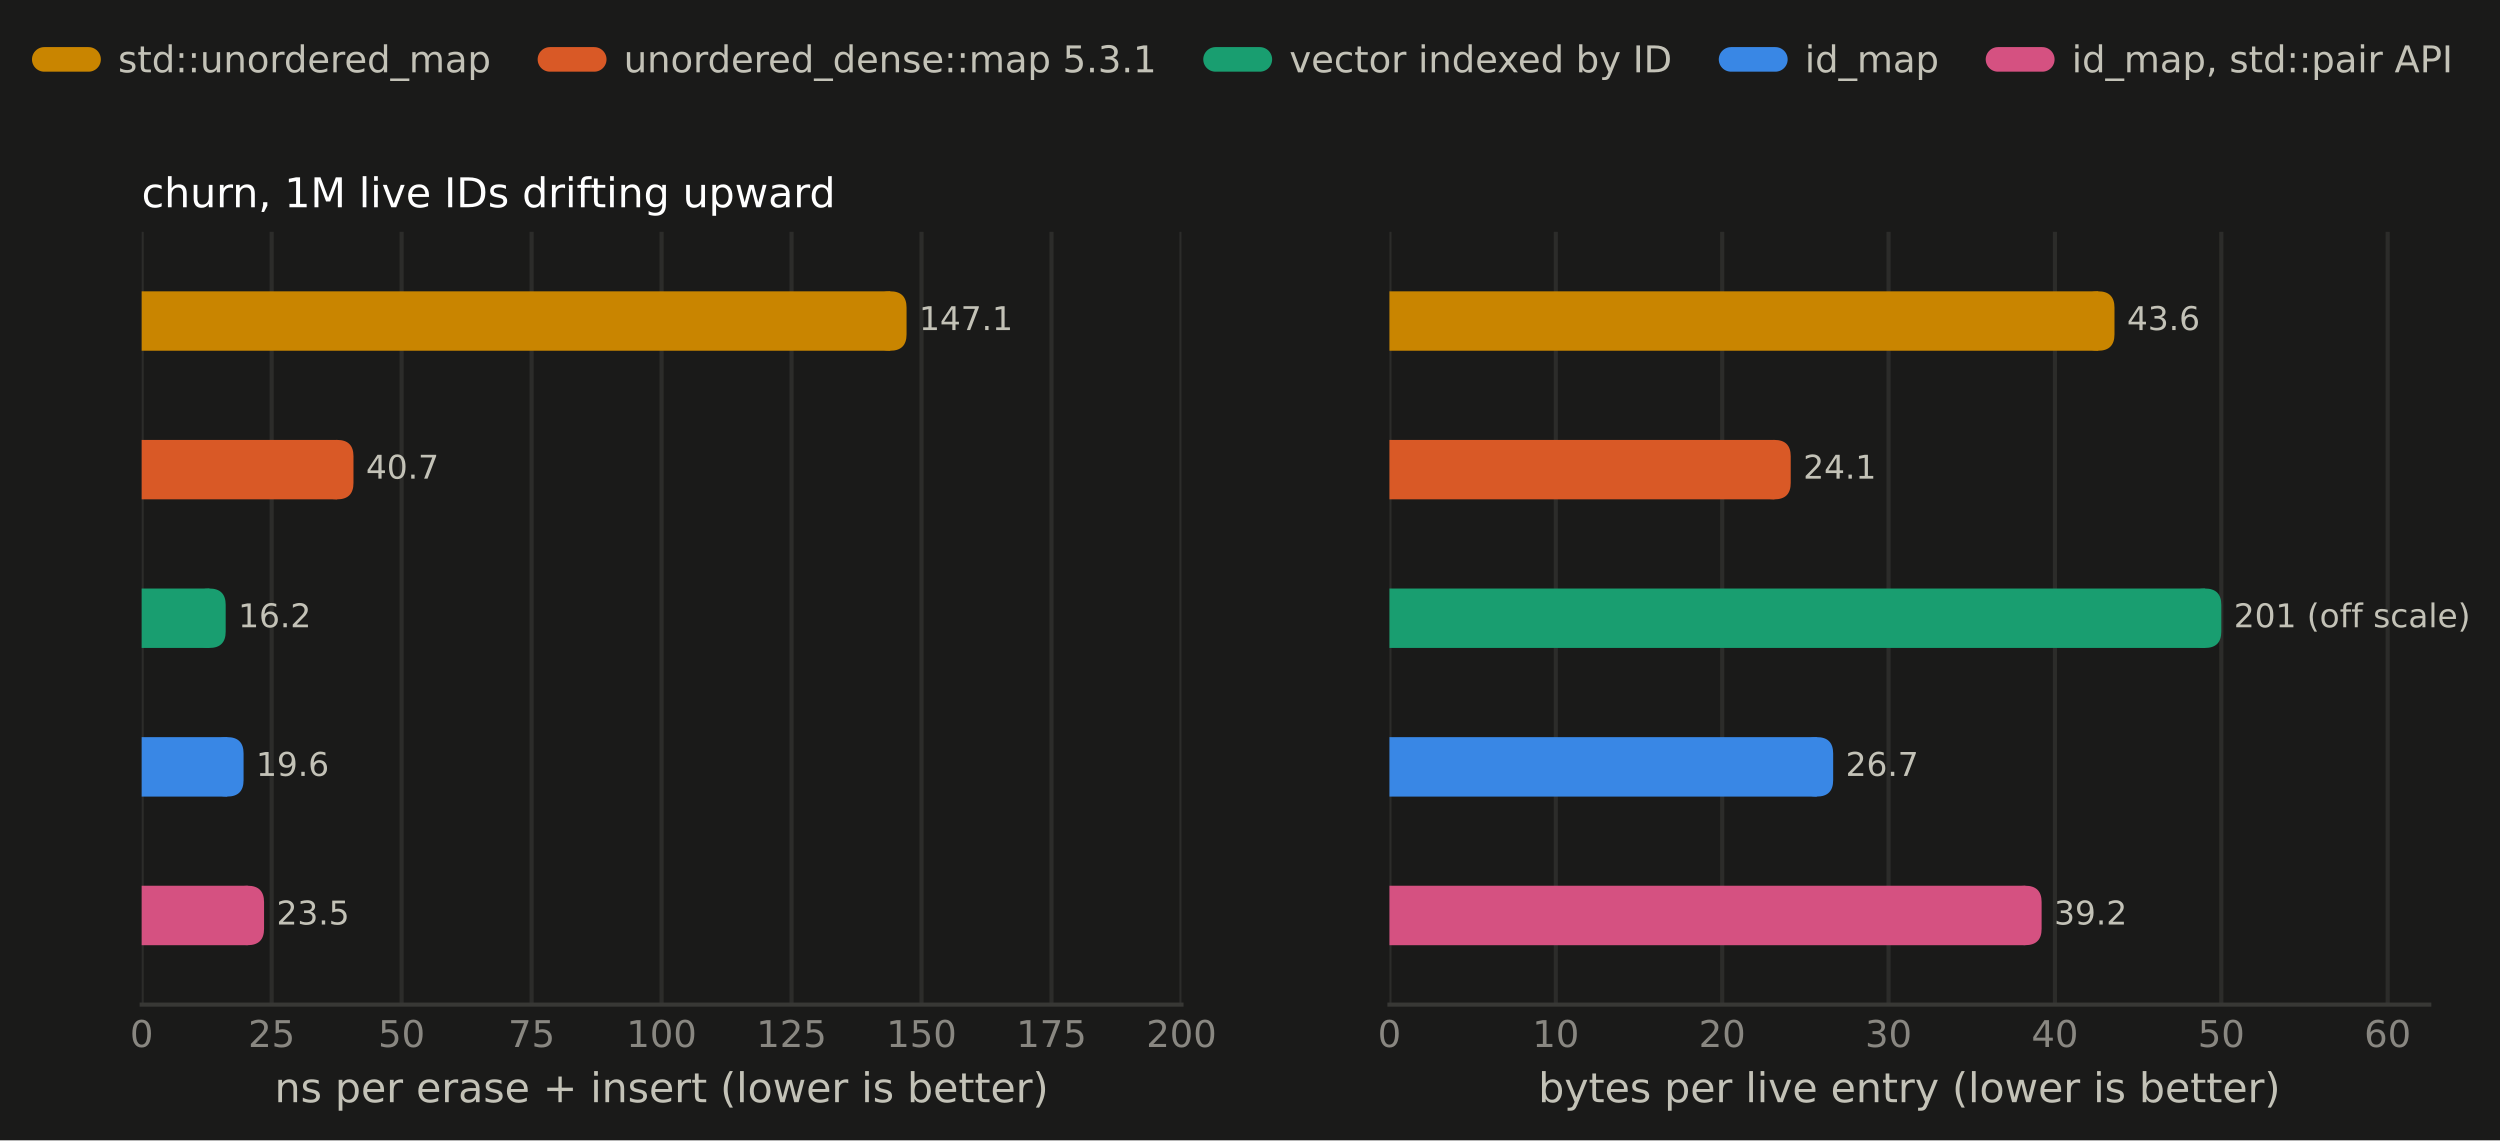
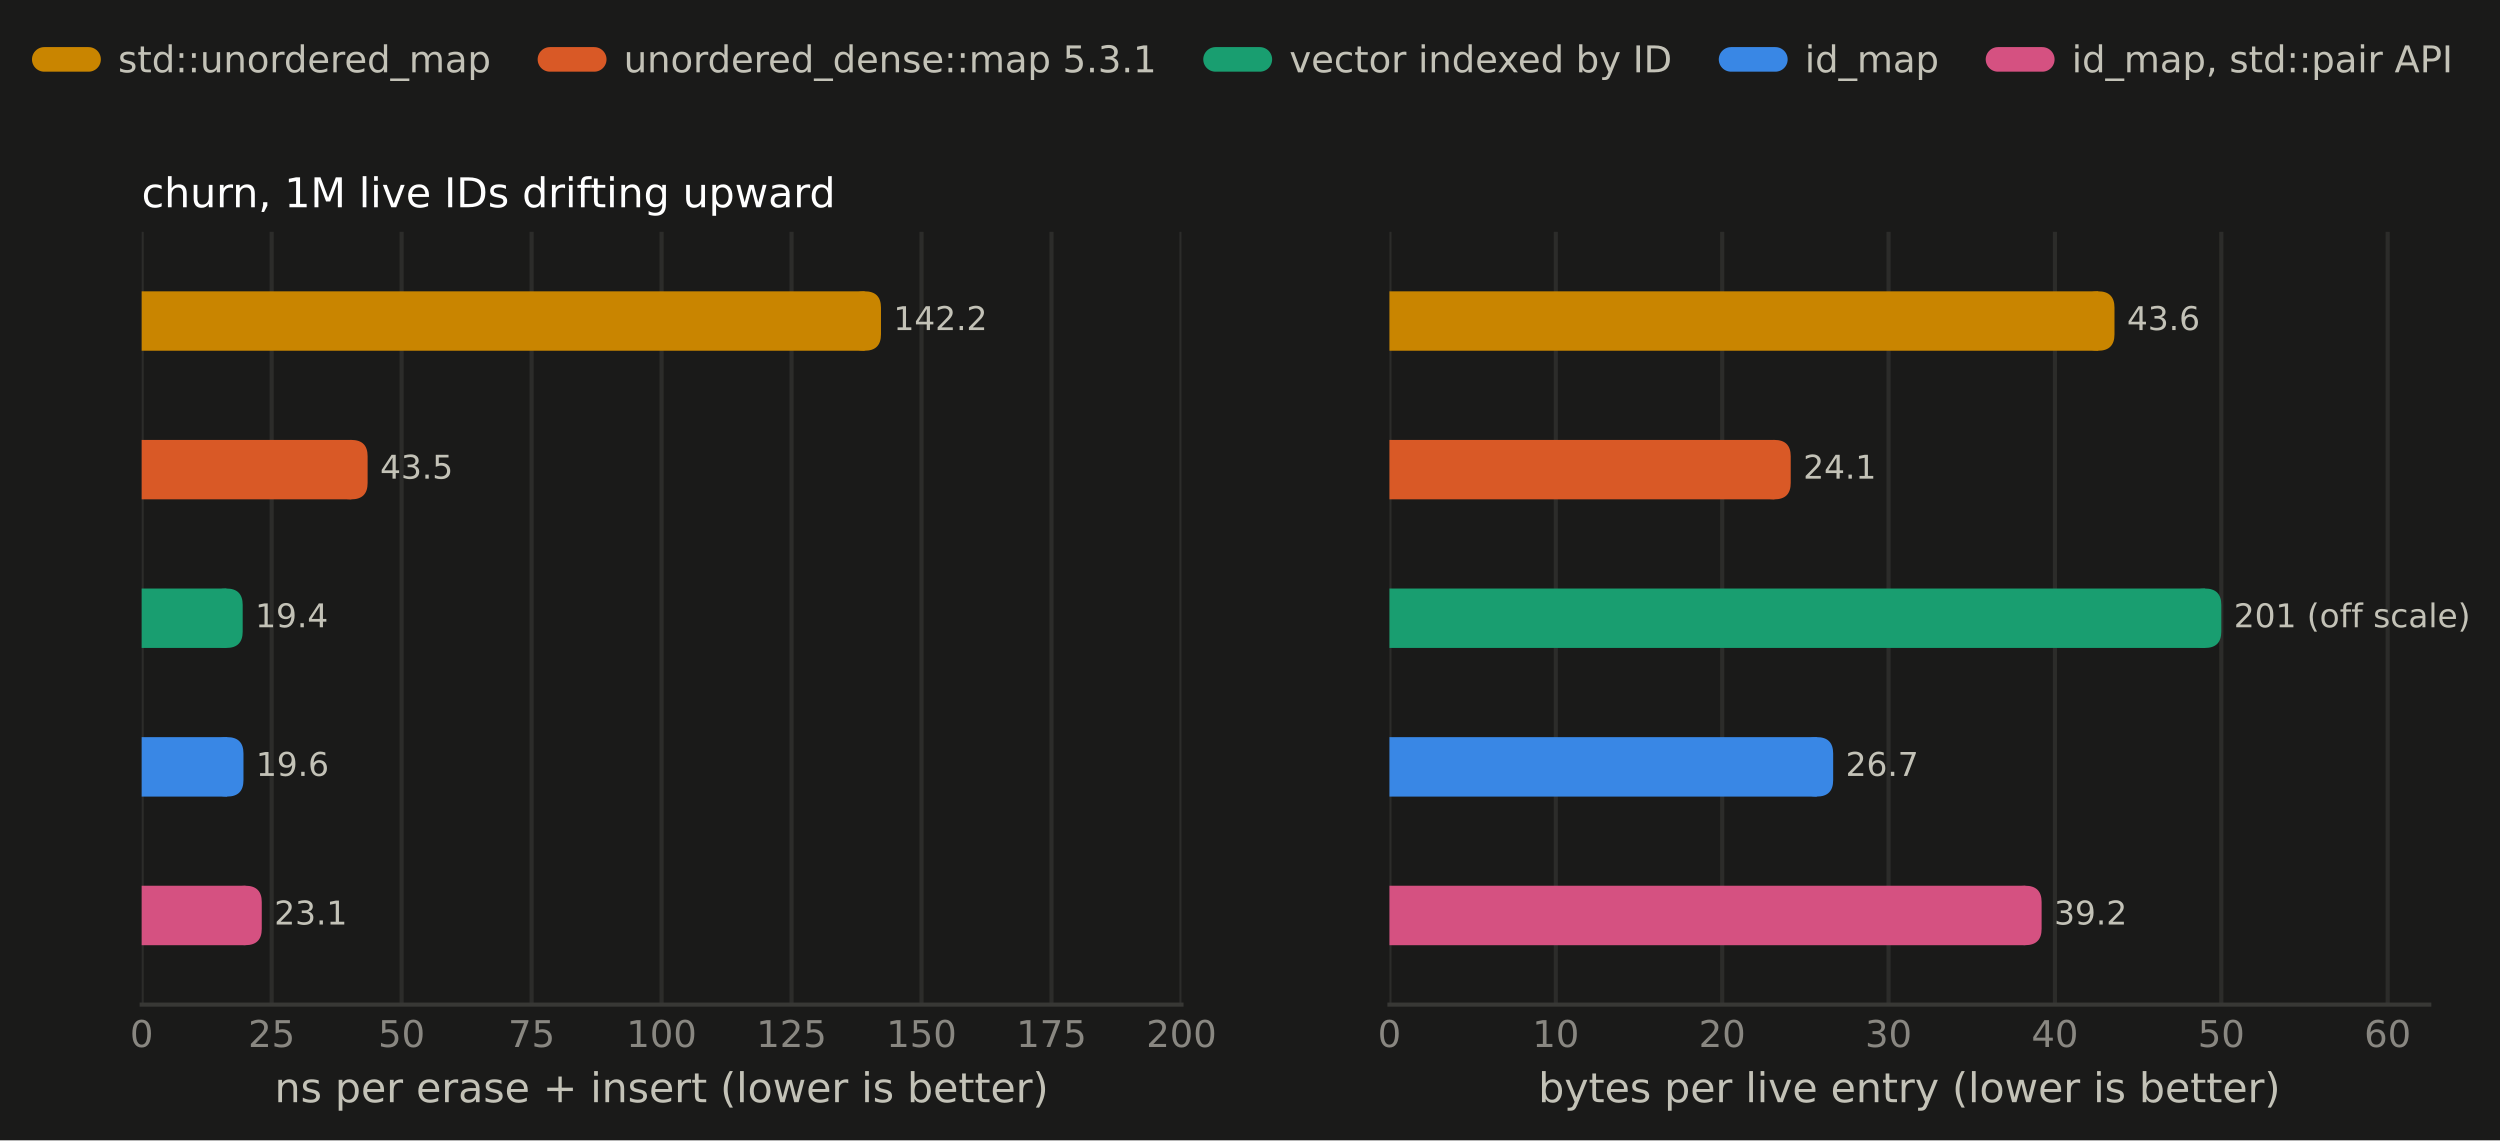
<svg xmlns="http://www.w3.org/2000/svg" width="609.812pt" height="278.14pt" viewBox="0 0 609.812 278.14" version="1.1">
  <defs>
    <style type="text/css">*{stroke-linejoin: round; stroke-linecap: butt}</style>
  </defs>
  <g id="figure_1">
    <g id="patch_1">
      <path d="M 0 278.14  L 609.812 278.14  L 609.812 0  L 0 0  z " style="fill: #1a1a19" />
    </g>
    <g id="axes_1">
      <g id="patch_2">
        <path d="M 34.557 245.052  L 288.194 245.052  L 288.194 56.556  L 34.557 56.556  z " style="fill: #1a1a19" />
      </g>
      <g id="matplotlib.axis_1">
        <g id="xtick_1">
          <g id="line2d_1">
-             <path d="M 34.557 245.052  L 34.557 56.556  " clip-path="url(#pff7caf2472)" style="fill: none; stroke: #2c2c2a; stroke-linecap: square" />
+             <path d="M 34.557 245.052  L 34.557 56.556  " clip-path="url(#pf31d72aab7)" style="fill: none; stroke: #2c2c2a; stroke-linecap: square" />
          </g>
          <g id="line2d_2" />
          <g id="text_1">
            <text style="font-size: 9px; font-family: 'DejaVu Sans'; text-anchor: middle; fill: #898781" x="34.557" y="255.391" transform="rotate(-0 34.55719 255.3906)">0</text>
          </g>
        </g>
        <g id="xtick_2">
          <g id="line2d_3">
-             <path d="M 66.262 245.052  L 66.262 56.556  " clip-path="url(#pff7caf2472)" style="fill: none; stroke: #2c2c2a; stroke-linecap: square" />
+             <path d="M 66.262 245.052  L 66.262 56.556  " clip-path="url(#pf31d72aab7)" style="fill: none; stroke: #2c2c2a; stroke-linecap: square" />
          </g>
          <g id="line2d_4" />
          <g id="text_2">
            <text style="font-size: 9px; font-family: 'DejaVu Sans'; text-anchor: middle; fill: #898781" x="66.262" y="255.391" transform="rotate(-0 66.26173 255.3906)">25</text>
          </g>
        </g>
        <g id="xtick_3">
          <g id="line2d_5">
-             <path d="M 97.966 245.052  L 97.966 56.556  " clip-path="url(#pff7caf2472)" style="fill: none; stroke: #2c2c2a; stroke-linecap: square" />
+             <path d="M 97.966 245.052  L 97.966 56.556  " clip-path="url(#pf31d72aab7)" style="fill: none; stroke: #2c2c2a; stroke-linecap: square" />
          </g>
          <g id="line2d_6" />
          <g id="text_3">
            <text style="font-size: 9px; font-family: 'DejaVu Sans'; text-anchor: middle; fill: #898781" x="97.966" y="255.391" transform="rotate(-0 97.96628 255.3906)">50</text>
          </g>
        </g>
        <g id="xtick_4">
          <g id="line2d_7">
-             <path d="M 129.671 245.052  L 129.671 56.556  " clip-path="url(#pff7caf2472)" style="fill: none; stroke: #2c2c2a; stroke-linecap: square" />
+             <path d="M 129.671 245.052  L 129.671 56.556  " clip-path="url(#pf31d72aab7)" style="fill: none; stroke: #2c2c2a; stroke-linecap: square" />
          </g>
          <g id="line2d_8" />
          <g id="text_4">
            <text style="font-size: 9px; font-family: 'DejaVu Sans'; text-anchor: middle; fill: #898781" x="129.671" y="255.391" transform="rotate(-0 129.6708 255.3906)">75</text>
          </g>
        </g>
        <g id="xtick_5">
          <g id="line2d_9">
-             <path d="M 161.375 245.052  L 161.375 56.556  " clip-path="url(#pff7caf2472)" style="fill: none; stroke: #2c2c2a; stroke-linecap: square" />
+             <path d="M 161.375 245.052  L 161.375 56.556  " clip-path="url(#pf31d72aab7)" style="fill: none; stroke: #2c2c2a; stroke-linecap: square" />
          </g>
          <g id="line2d_10" />
          <g id="text_5">
            <text style="font-size: 9px; font-family: 'DejaVu Sans'; text-anchor: middle; fill: #898781" x="161.375" y="255.391" transform="rotate(-0 161.3754 255.3906)">100</text>
          </g>
        </g>
        <g id="xtick_6">
          <g id="line2d_11">
-             <path d="M 193.08 245.052  L 193.08 56.556  " clip-path="url(#pff7caf2472)" style="fill: none; stroke: #2c2c2a; stroke-linecap: square" />
+             <path d="M 193.08 245.052  L 193.08 56.556  " clip-path="url(#pf31d72aab7)" style="fill: none; stroke: #2c2c2a; stroke-linecap: square" />
          </g>
          <g id="line2d_12" />
          <g id="text_6">
            <text style="font-size: 9px; font-family: 'DejaVu Sans'; text-anchor: middle; fill: #898781" x="193.08" y="255.391" transform="rotate(-0 193.0799 255.3906)">125</text>
          </g>
        </g>
        <g id="xtick_7">
          <g id="line2d_13">
-             <path d="M 224.784 245.052  L 224.784 56.556  " clip-path="url(#pff7caf2472)" style="fill: none; stroke: #2c2c2a; stroke-linecap: square" />
+             <path d="M 224.784 245.052  L 224.784 56.556  " clip-path="url(#pf31d72aab7)" style="fill: none; stroke: #2c2c2a; stroke-linecap: square" />
          </g>
          <g id="line2d_14" />
          <g id="text_7">
            <text style="font-size: 9px; font-family: 'DejaVu Sans'; text-anchor: middle; fill: #898781" x="224.784" y="255.391" transform="rotate(-0 224.7845 255.3906)">150</text>
          </g>
        </g>
        <g id="xtick_8">
          <g id="line2d_15">
-             <path d="M 256.489 245.052  L 256.489 56.556  " clip-path="url(#pff7caf2472)" style="fill: none; stroke: #2c2c2a; stroke-linecap: square" />
+             <path d="M 256.489 245.052  L 256.489 56.556  " clip-path="url(#pf31d72aab7)" style="fill: none; stroke: #2c2c2a; stroke-linecap: square" />
          </g>
          <g id="line2d_16" />
          <g id="text_8">
            <text style="font-size: 9px; font-family: 'DejaVu Sans'; text-anchor: middle; fill: #898781" x="256.489" y="255.391" transform="rotate(-0 256.489 255.3906)">175</text>
          </g>
        </g>
        <g id="xtick_9">
          <g id="line2d_17">
-             <path d="M 288.194 245.052  L 288.194 56.556  " clip-path="url(#pff7caf2472)" style="fill: none; stroke: #2c2c2a; stroke-linecap: square" />
+             <path d="M 288.194 245.052  L 288.194 56.556  " clip-path="url(#pf31d72aab7)" style="fill: none; stroke: #2c2c2a; stroke-linecap: square" />
          </g>
          <g id="line2d_18" />
          <g id="text_9">
            <text style="font-size: 9px; font-family: 'DejaVu Sans'; text-anchor: middle; fill: #898781" x="288.194" y="255.391" transform="rotate(-0 288.1936 255.3906)">200</text>
          </g>
        </g>
        <g id="text_10">
          <text style="font-size: 10px; font-family: 'DejaVu Sans'; text-anchor: middle; fill: #c3c2b7" x="161.375" y="268.861" transform="rotate(-0 161.3754 268.8607)">ns per erase + insert (lower is better)</text>
        </g>
      </g>
      <g id="matplotlib.axis_2" />
      <g id="patch_3">
        <path d="M 34.557 245.052  L 288.194 245.052  " style="fill: none; stroke: #383835; stroke-linejoin: miter; stroke-linecap: square" />
      </g>
      <g id="patch_4">
-         <path d="M 34.557 85.555  L 217.132 85.555  L 217.132 71.056  L 34.557 71.056  z " clip-path="url(#pff7caf2472)" style="fill: #c98500" />
+         <path d="M 34.557 85.555  L 210.893 85.555  L 210.893 71.056  L 34.557 71.056  z " clip-path="url(#pf31d72aab7)" style="fill: #c98500" />
      </g>
      <g id="patch_5">
-         <path d="M 217.132 85.555  L 217.132 85.555  Q 221.132 85.555 221.132 81.555  L 221.132 75.056  Q 221.132 71.056 217.132 71.056  L 217.132 71.056  Q 213.132 71.056 213.132 75.056  L 213.132 81.555  Q 213.132 85.555 217.132 85.555  z " clip-path="url(#pff7caf2472)" style="fill: #c98500" />
+         <path d="M 210.893 85.555  L 210.893 85.555  Q 214.893 85.555 214.893 81.555  L 214.893 75.056  Q 214.893 71.056 210.893 71.056  L 210.893 71.056  Q 206.893 71.056 206.893 75.056  L 206.893 81.555  Q 206.893 85.555 210.893 85.555  z " clip-path="url(#pf31d72aab7)" style="fill: #c98500" />
      </g>
      <g id="text_11">
-         <text style="font-size: 8px; font-family: 'DejaVu Sans'; text-anchor: start; fill: #c3c2b7" x="224.176" y="80.513" transform="rotate(-0 224.1757 80.51304)">147.1</text>
+         <text style="font-size: 8px; font-family: 'DejaVu Sans'; text-anchor: start; fill: #c3c2b7" x="217.936" y="80.513" transform="rotate(-0 217.9363 80.51304)">142.2</text>
      </g>
      <g id="patch_6">
-         <path d="M 34.557 121.805  L 82.223 121.805  L 82.223 107.305  L 34.557 107.305  z " clip-path="url(#pff7caf2472)" style="fill: #d95926" />
+         <path d="M 34.557 121.805  L 85.672 121.805  L 85.672 107.305  L 34.557 107.305  z " clip-path="url(#pf31d72aab7)" style="fill: #d95926" />
      </g>
      <g id="patch_7">
-         <path d="M 82.223 121.805  L 82.223 121.805  Q 86.223 121.805 86.223 117.805  L 86.223 111.305  Q 86.223 107.305 82.223 107.305  L 82.223 107.305  Q 78.223 107.305 78.223 111.305  L 78.223 117.805  Q 78.223 121.805 82.223 121.805  z " clip-path="url(#pff7caf2472)" style="fill: #d95926" />
+         <path d="M 85.672 121.805  L 85.672 121.805  Q 89.672 121.805 89.672 117.805  L 89.672 111.305  Q 89.672 107.305 85.672 107.305  L 85.672 107.305  Q 81.672 107.305 81.672 111.305  L 81.672 117.805  Q 81.672 121.805 85.672 121.805  z " clip-path="url(#pf31d72aab7)" style="fill: #d95926" />
      </g>
      <g id="text_12">
-         <text style="font-size: 8px; font-family: 'DejaVu Sans'; text-anchor: start; fill: #c3c2b7" x="89.267" y="116.762" transform="rotate(-0 89.26655 116.7623)">40.7</text>
+         <text style="font-size: 8px; font-family: 'DejaVu Sans'; text-anchor: start; fill: #c3c2b7" x="92.716" y="116.762" transform="rotate(-0 92.71601 116.7623)">43.5</text>
      </g>
      <g id="patch_8">
-         <path d="M 34.557 158.054  L 51.051 158.054  L 51.051 143.554  L 34.557 143.554  z " clip-path="url(#pff7caf2472)" style="fill: #199e70" />
+         <path d="M 34.557 158.054  L 55.198 158.054  L 55.198 143.554  L 34.557 143.554  z " clip-path="url(#pf31d72aab7)" style="fill: #199e70" />
      </g>
      <g id="patch_9">
-         <path d="M 51.051 158.054  L 51.051 158.054  Q 55.051 158.054 55.051 154.054  L 55.051 147.554  Q 55.051 143.554 51.051 143.554  L 51.051 143.554  Q 47.051 143.554 47.051 147.554  L 47.051 154.054  Q 47.051 158.054 51.051 158.054  z " clip-path="url(#pff7caf2472)" style="fill: #199e70" />
+         <path d="M 55.198 158.054  L 55.198 158.054  Q 59.198 158.054 59.198 154.054  L 59.198 147.554  Q 59.198 143.554 55.198 143.554  L 55.198 143.554  Q 51.198 143.554 51.198 147.554  L 51.198 154.054  Q 51.198 158.054 55.198 158.054  z " clip-path="url(#pf31d72aab7)" style="fill: #199e70" />
      </g>
      <g id="text_13">
-         <text style="font-size: 8px; font-family: 'DejaVu Sans'; text-anchor: start; fill: #c3c2b7" x="58.095" y="153.012" transform="rotate(-0 58.09464 153.0115)">16.2</text>
+         <text style="font-size: 8px; font-family: 'DejaVu Sans'; text-anchor: start; fill: #c3c2b7" x="62.242" y="153.012" transform="rotate(-0 62.2416 153.0115)">19.4</text>
      </g>
      <g id="patch_10">
-         <path d="M 34.557 194.303  L 55.414 194.303  L 55.414 179.803  L 34.557 179.803  z " clip-path="url(#pff7caf2472)" style="fill: #3987e5" />
+         <path d="M 34.557 194.303  L 55.388 194.303  L 55.388 179.803  L 34.557 179.803  z " clip-path="url(#pf31d72aab7)" style="fill: #3987e5" />
      </g>
      <g id="patch_11">
-         <path d="M 55.414 194.303  L 55.414 194.303  Q 59.414 194.303 59.414 190.303  L 59.414 183.803  Q 59.414 179.803 55.414 179.803  L 55.414 179.803  Q 51.414 179.803 51.414 183.803  L 51.414 190.303  Q 51.414 194.303 55.414 194.303  z " clip-path="url(#pff7caf2472)" style="fill: #3987e5" />
+         <path d="M 55.388 194.303  L 55.388 194.303  Q 59.388 194.303 59.388 190.303  L 59.388 183.803  Q 59.388 179.803 55.388 179.803  L 55.388 179.803  Q 51.388 179.803 51.388 183.803  L 51.388 190.303  Q 51.388 194.303 55.388 194.303  z " clip-path="url(#pf31d72aab7)" style="fill: #3987e5" />
      </g>
      <g id="text_14">
-         <text style="font-size: 8px; font-family: 'DejaVu Sans'; text-anchor: start; fill: #c3c2b7" x="62.457" y="189.261" transform="rotate(-0 62.45719 189.2607)">19.6</text>
+         <text style="font-size: 8px; font-family: 'DejaVu Sans'; text-anchor: start; fill: #c3c2b7" x="62.432" y="189.261" transform="rotate(-0 62.43182 189.2607)">19.6</text>
      </g>
      <g id="patch_12">
-         <path d="M 34.557 230.552  L 60.41 230.552  L 60.41 216.053  L 34.557 216.053  z " clip-path="url(#pff7caf2472)" style="fill: #d55181" />
+         <path d="M 34.557 230.552  L 59.852 230.552  L 59.852 216.053  L 34.557 216.053  z " clip-path="url(#pf31d72aab7)" style="fill: #d55181" />
      </g>
      <g id="patch_13">
-         <path d="M 60.41 230.552  L 60.41 230.552  Q 64.41 230.552 64.41 226.552  L 64.41 220.053  Q 64.41 216.053 60.41 216.053  L 60.41 216.053  Q 56.41 216.053 56.41 220.053  L 56.41 226.552  Q 56.41 230.552 60.41 230.552  z " clip-path="url(#pff7caf2472)" style="fill: #d55181" />
+         <path d="M 59.852 230.552  L 59.852 230.552  Q 63.852 230.552 63.852 226.552  L 63.852 220.053  Q 63.852 216.053 59.852 216.053  L 59.852 216.053  Q 55.852 216.053 55.852 220.053  L 55.852 226.552  Q 55.852 230.552 59.852 230.552  z " clip-path="url(#pf31d72aab7)" style="fill: #d55181" />
      </g>
      <g id="text_15">
-         <text style="font-size: 8px; font-family: 'DejaVu Sans'; text-anchor: start; fill: #c3c2b7" x="67.454" y="225.51" transform="rotate(-0 67.45382 225.51)">23.5</text>
+         <text style="font-size: 8px; font-family: 'DejaVu Sans'; text-anchor: start; fill: #c3c2b7" x="66.896" y="225.51" transform="rotate(-0 66.89582 225.51)">23.1</text>
      </g>
      <g id="text_16">
        <text style="font-size: 10px; font-family: 'DejaVu Sans'; text-anchor: start; fill: #ffffff" x="34.557" y="50.556" transform="rotate(-0 34.55719 50.556)">churn, 1M live IDs drifting upward</text>
      </g>
    </g>
    <g id="axes_2">
      <g id="patch_14">
        <path d="M 338.921 245.052  L 592.557 245.052  L 592.557 56.556  L 338.921 56.556  z " style="fill: #1a1a19" />
      </g>
      <g id="matplotlib.axis_3">
        <g id="xtick_10">
          <g id="line2d_19">
-             <path d="M 338.921 245.052  L 338.921 56.556  " clip-path="url(#pfa83b7b2c4)" style="fill: none; stroke: #2c2c2a; stroke-linecap: square" />
+             <path d="M 338.921 245.052  L 338.921 56.556  " clip-path="url(#pdd9b8427ce)" style="fill: none; stroke: #2c2c2a; stroke-linecap: square" />
          </g>
          <g id="line2d_20" />
          <g id="text_17">
            <text style="font-size: 9px; font-family: 'DejaVu Sans'; text-anchor: middle; fill: #898781" x="338.921" y="255.391" transform="rotate(-0 338.9208 255.3906)">0</text>
          </g>
        </g>
        <g id="xtick_11">
          <g id="line2d_21">
-             <path d="M 379.503 245.052  L 379.503 56.556  " clip-path="url(#pfa83b7b2c4)" style="fill: none; stroke: #2c2c2a; stroke-linecap: square" />
+             <path d="M 379.503 245.052  L 379.503 56.556  " clip-path="url(#pdd9b8427ce)" style="fill: none; stroke: #2c2c2a; stroke-linecap: square" />
          </g>
          <g id="line2d_22" />
          <g id="text_18">
            <text style="font-size: 9px; font-family: 'DejaVu Sans'; text-anchor: middle; fill: #898781" x="379.503" y="255.391" transform="rotate(-0 379.5026 255.3906)">10</text>
          </g>
        </g>
        <g id="xtick_12">
          <g id="line2d_23">
-             <path d="M 420.084 245.052  L 420.084 56.556  " clip-path="url(#pfa83b7b2c4)" style="fill: none; stroke: #2c2c2a; stroke-linecap: square" />
+             <path d="M 420.084 245.052  L 420.084 56.556  " clip-path="url(#pdd9b8427ce)" style="fill: none; stroke: #2c2c2a; stroke-linecap: square" />
          </g>
          <g id="line2d_24" />
          <g id="text_19">
            <text style="font-size: 9px; font-family: 'DejaVu Sans'; text-anchor: middle; fill: #898781" x="420.084" y="255.391" transform="rotate(-0 420.0845 255.3906)">20</text>
          </g>
        </g>
        <g id="xtick_13">
          <g id="line2d_25">
-             <path d="M 460.666 245.052  L 460.666 56.556  " clip-path="url(#pfa83b7b2c4)" style="fill: none; stroke: #2c2c2a; stroke-linecap: square" />
+             <path d="M 460.666 245.052  L 460.666 56.556  " clip-path="url(#pdd9b8427ce)" style="fill: none; stroke: #2c2c2a; stroke-linecap: square" />
          </g>
          <g id="line2d_26" />
          <g id="text_20">
            <text style="font-size: 9px; font-family: 'DejaVu Sans'; text-anchor: middle; fill: #898781" x="460.666" y="255.391" transform="rotate(-0 460.6663 255.3906)">30</text>
          </g>
        </g>
        <g id="xtick_14">
          <g id="line2d_27">
-             <path d="M 501.248 245.052  L 501.248 56.556  " clip-path="url(#pfa83b7b2c4)" style="fill: none; stroke: #2c2c2a; stroke-linecap: square" />
+             <path d="M 501.248 245.052  L 501.248 56.556  " clip-path="url(#pdd9b8427ce)" style="fill: none; stroke: #2c2c2a; stroke-linecap: square" />
          </g>
          <g id="line2d_28" />
          <g id="text_21">
            <text style="font-size: 9px; font-family: 'DejaVu Sans'; text-anchor: middle; fill: #898781" x="501.248" y="255.391" transform="rotate(-0 501.2481 255.3906)">40</text>
          </g>
        </g>
        <g id="xtick_15">
          <g id="line2d_29">
-             <path d="M 541.83 245.052  L 541.83 56.556  " clip-path="url(#pfa83b7b2c4)" style="fill: none; stroke: #2c2c2a; stroke-linecap: square" />
+             <path d="M 541.83 245.052  L 541.83 56.556  " clip-path="url(#pdd9b8427ce)" style="fill: none; stroke: #2c2c2a; stroke-linecap: square" />
          </g>
          <g id="line2d_30" />
          <g id="text_22">
            <text style="font-size: 9px; font-family: 'DejaVu Sans'; text-anchor: middle; fill: #898781" x="541.83" y="255.391" transform="rotate(-0 541.8299 255.3906)">50</text>
          </g>
        </g>
        <g id="xtick_16">
          <g id="line2d_31">
-             <path d="M 582.412 245.052  L 582.412 56.556  " clip-path="url(#pfa83b7b2c4)" style="fill: none; stroke: #2c2c2a; stroke-linecap: square" />
+             <path d="M 582.412 245.052  L 582.412 56.556  " clip-path="url(#pdd9b8427ce)" style="fill: none; stroke: #2c2c2a; stroke-linecap: square" />
          </g>
          <g id="line2d_32" />
          <g id="text_23">
            <text style="font-size: 9px; font-family: 'DejaVu Sans'; text-anchor: middle; fill: #898781" x="582.412" y="255.391" transform="rotate(-0 582.4117 255.3906)">60</text>
          </g>
        </g>
        <g id="text_24">
          <text style="font-size: 10px; font-family: 'DejaVu Sans'; text-anchor: middle; fill: #c3c2b7" x="465.739" y="268.861" transform="rotate(-0 465.739 268.8607)">bytes per live entry (lower is better)</text>
        </g>
      </g>
      <g id="matplotlib.axis_4" />
      <g id="patch_15">
        <path d="M 338.921 245.052  L 592.557 245.052  " style="fill: none; stroke: #383835; stroke-linejoin: miter; stroke-linecap: square" />
      </g>
      <g id="patch_16">
-         <path d="M 338.921 85.555  L 511.776 85.555  L 511.776 71.056  L 338.921 71.056  z " clip-path="url(#pfa83b7b2c4)" style="fill: #c98500" />
+         <path d="M 338.921 85.555  L 511.776 85.555  L 511.776 71.056  L 338.921 71.056  z " clip-path="url(#pdd9b8427ce)" style="fill: #c98500" />
      </g>
      <g id="patch_17">
-         <path d="M 511.776 85.555  L 511.776 85.555  Q 515.776 85.555 515.776 81.555  L 515.776 75.056  Q 515.776 71.056 511.776 71.056  L 511.776 71.056  Q 507.776 71.056 507.776 75.056  L 507.776 81.555  Q 507.776 85.555 511.776 85.555  z " clip-path="url(#pfa83b7b2c4)" style="fill: #c98500" />
+         <path d="M 511.776 85.555  L 511.776 85.555  Q 515.776 85.555 515.776 81.555  L 515.776 75.056  Q 515.776 71.056 511.776 71.056  L 511.776 71.056  Q 507.776 71.056 507.776 75.056  L 507.776 81.555  Q 507.776 85.555 511.776 85.555  z " clip-path="url(#pdd9b8427ce)" style="fill: #c98500" />
      </g>
      <g id="text_25">
        <text style="font-size: 8px; font-family: 'DejaVu Sans'; text-anchor: start; fill: #c3c2b7" x="518.82" y="80.513" transform="rotate(-0 518.82 80.51304)">43.6</text>
      </g>
      <g id="patch_18">
-         <path d="M 338.921 121.805  L 432.804 121.805  L 432.804 107.305  L 338.921 107.305  z " clip-path="url(#pfa83b7b2c4)" style="fill: #d95926" />
+         <path d="M 338.921 121.805  L 432.804 121.805  L 432.804 107.305  L 338.921 107.305  z " clip-path="url(#pdd9b8427ce)" style="fill: #d95926" />
      </g>
      <g id="patch_19">
-         <path d="M 432.804 121.805  L 432.804 121.805  Q 436.804 121.805 436.804 117.805  L 436.804 111.305  Q 436.804 107.305 432.804 107.305  L 432.804 107.305  Q 428.804 107.305 428.804 111.305  L 428.804 117.805  Q 428.804 121.805 432.804 121.805  z " clip-path="url(#pfa83b7b2c4)" style="fill: #d95926" />
+         <path d="M 432.804 121.805  L 432.804 121.805  Q 436.804 121.805 436.804 117.805  L 436.804 111.305  Q 436.804 107.305 432.804 107.305  L 432.804 107.305  Q 428.804 107.305 428.804 111.305  L 428.804 117.805  Q 428.804 121.805 432.804 121.805  z " clip-path="url(#pdd9b8427ce)" style="fill: #d95926" />
      </g>
      <g id="text_26">
        <text style="font-size: 8px; font-family: 'DejaVu Sans'; text-anchor: start; fill: #c3c2b7" x="439.848" y="116.762" transform="rotate(-0 439.8478 116.7623)">24.1</text>
      </g>
      <g id="patch_20">
-         <path d="M 338.921 158.054  L 537.83 158.054  L 537.83 143.554  L 338.921 143.554  z " clip-path="url(#pfa83b7b2c4)" style="fill: #199e70" />
+         <path d="M 338.921 158.054  L 537.83 158.054  L 537.83 143.554  L 338.921 143.554  z " clip-path="url(#pdd9b8427ce)" style="fill: #199e70" />
      </g>
      <g id="patch_21">
-         <path d="M 537.83 158.054  L 537.83 158.054  Q 541.83 158.054 541.83 154.054  L 541.83 147.554  Q 541.83 143.554 537.83 143.554  L 537.83 143.554  Q 533.83 143.554 533.83 147.554  L 533.83 154.054  Q 533.83 158.054 537.83 158.054  z " clip-path="url(#pfa83b7b2c4)" style="fill: #199e70" />
+         <path d="M 537.83 158.054  L 537.83 158.054  Q 541.83 158.054 541.83 154.054  L 541.83 147.554  Q 541.83 143.554 537.83 143.554  L 537.83 143.554  Q 533.83 143.554 533.83 147.554  L 533.83 154.054  Q 533.83 158.054 537.83 158.054  z " clip-path="url(#pdd9b8427ce)" style="fill: #199e70" />
      </g>
      <g id="text_27">
        <text style="font-size: 8px; font-family: 'DejaVu Sans'; text-anchor: start; fill: #c3c2b7" x="544.874" y="153.012" transform="rotate(-0 544.8736 153.0115)">201 (off scale)</text>
      </g>
      <g id="patch_22">
-         <path d="M 338.921 194.303  L 443.153 194.303  L 443.153 179.803  L 338.921 179.803  z " clip-path="url(#pfa83b7b2c4)" style="fill: #3987e5" />
+         <path d="M 338.921 194.303  L 443.153 194.303  L 443.153 179.803  L 338.921 179.803  z " clip-path="url(#pdd9b8427ce)" style="fill: #3987e5" />
      </g>
      <g id="patch_23">
-         <path d="M 443.153 194.303  L 443.153 194.303  Q 447.153 194.303 447.153 190.303  L 447.153 183.803  Q 447.153 179.803 443.153 179.803  L 443.153 179.803  Q 439.153 179.803 439.153 183.803  L 439.153 190.303  Q 439.153 194.303 443.153 194.303  z " clip-path="url(#pfa83b7b2c4)" style="fill: #3987e5" />
+         <path d="M 443.153 194.303  L 443.153 194.303  Q 447.153 194.303 447.153 190.303  L 447.153 183.803  Q 447.153 179.803 443.153 179.803  L 443.153 179.803  Q 439.153 179.803 439.153 183.803  L 439.153 190.303  Q 439.153 194.303 443.153 194.303  z " clip-path="url(#pdd9b8427ce)" style="fill: #3987e5" />
      </g>
      <g id="text_28">
        <text style="font-size: 8px; font-family: 'DejaVu Sans'; text-anchor: start; fill: #c3c2b7" x="450.196" y="189.261" transform="rotate(-0 450.1962 189.2607)">26.7</text>
      </g>
      <g id="patch_24">
-         <path d="M 338.921 230.552  L 494.002 230.552  L 494.002 216.053  L 338.921 216.053  z " clip-path="url(#pfa83b7b2c4)" style="fill: #d55181" />
+         <path d="M 338.921 230.552  L 494.002 230.552  L 494.002 216.053  L 338.921 216.053  z " clip-path="url(#pdd9b8427ce)" style="fill: #d55181" />
      </g>
      <g id="patch_25">
-         <path d="M 494.002 230.552  L 494.002 230.552  Q 498.002 230.552 498.002 226.552  L 498.002 220.053  Q 498.002 216.053 494.002 216.053  L 494.002 216.053  Q 490.002 216.053 490.002 220.053  L 490.002 226.552  Q 490.002 230.552 494.002 230.552  z " clip-path="url(#pfa83b7b2c4)" style="fill: #d55181" />
+         <path d="M 494.002 230.552  L 494.002 230.552  Q 498.002 230.552 498.002 226.552  L 498.002 220.053  Q 498.002 216.053 494.002 216.053  L 494.002 216.053  Q 490.002 216.053 490.002 220.053  L 490.002 226.552  Q 490.002 230.552 494.002 230.552  z " clip-path="url(#pdd9b8427ce)" style="fill: #d55181" />
      </g>
      <g id="text_29">
        <text style="font-size: 8px; font-family: 'DejaVu Sans'; text-anchor: start; fill: #c3c2b7" x="501.045" y="225.51" transform="rotate(-0 501.0452 225.51)">39.2</text>
      </g>
    </g>
    <g id="legend_1">
      <g id="line2d_33">
        <path d="M 10.8 14.489  L 16.2 14.489  L 21.6 14.489  " style="fill: none; stroke: #c98500; stroke-width: 6; stroke-linecap: round" />
      </g>
      <g id="text_30">
        <text style="font-size: 9px; font-family: 'DejaVu Sans'; text-anchor: start; fill: #c3c2b7" x="28.8" y="17.639" transform="rotate(-0 28.8 17.63859)">std::unordered_map</text>
      </g>
      <g id="line2d_34">
        <path d="M 134.146 14.489  L 139.546 14.489  L 144.946 14.489  " style="fill: none; stroke: #d95926; stroke-width: 6; stroke-linecap: round" />
      </g>
      <g id="text_31">
        <text style="font-size: 9px; font-family: 'DejaVu Sans'; text-anchor: start; fill: #c3c2b7" x="152.146" y="17.639" transform="rotate(-0 152.1464 17.63859)">unordered_dense::map 5.3.1</text>
      </g>
      <g id="line2d_35">
        <path d="M 296.504 14.489  L 301.904 14.489  L 307.304 14.489  " style="fill: none; stroke: #199e70; stroke-width: 6; stroke-linecap: round" />
      </g>
      <g id="text_32">
        <text style="font-size: 9px; font-family: 'DejaVu Sans'; text-anchor: start; fill: #c3c2b7" x="314.504" y="17.639" transform="rotate(-0 314.5036 17.63859)">vector indexed by ID</text>
      </g>
      <g id="line2d_36">
        <path d="M 422.253 14.489  L 427.653 14.489  L 433.053 14.489  " style="fill: none; stroke: #3987e5; stroke-width: 6; stroke-linecap: round" />
      </g>
      <g id="text_33">
        <text style="font-size: 9px; font-family: 'DejaVu Sans'; text-anchor: start; fill: #c3c2b7" x="440.253" y="17.639" transform="rotate(-0 440.2533 17.63859)">id_map</text>
      </g>
      <g id="line2d_37">
        <path d="M 487.363 14.489  L 492.763 14.489  L 498.163 14.489  " style="fill: none; stroke: #d55181; stroke-width: 6; stroke-linecap: round" />
      </g>
      <g id="text_34">
        <text style="font-size: 9px; font-family: 'DejaVu Sans'; text-anchor: start; fill: #c3c2b7" x="505.363" y="17.639" transform="rotate(-0 505.3627 17.63859)">id_map, std::pair API</text>
      </g>
    </g>
  </g>
  <defs>
-     <clipPath id="pff7caf2472">
+     <clipPath id="pf31d72aab7">
      <rect x="34.557" y="56.556" width="253.636" height="188.496" />
    </clipPath>
-     <clipPath id="pfa83b7b2c4">
+     <clipPath id="pdd9b8427ce">
      <rect x="338.921" y="56.556" width="253.636" height="188.496" />
    </clipPath>
  </defs>
</svg>
